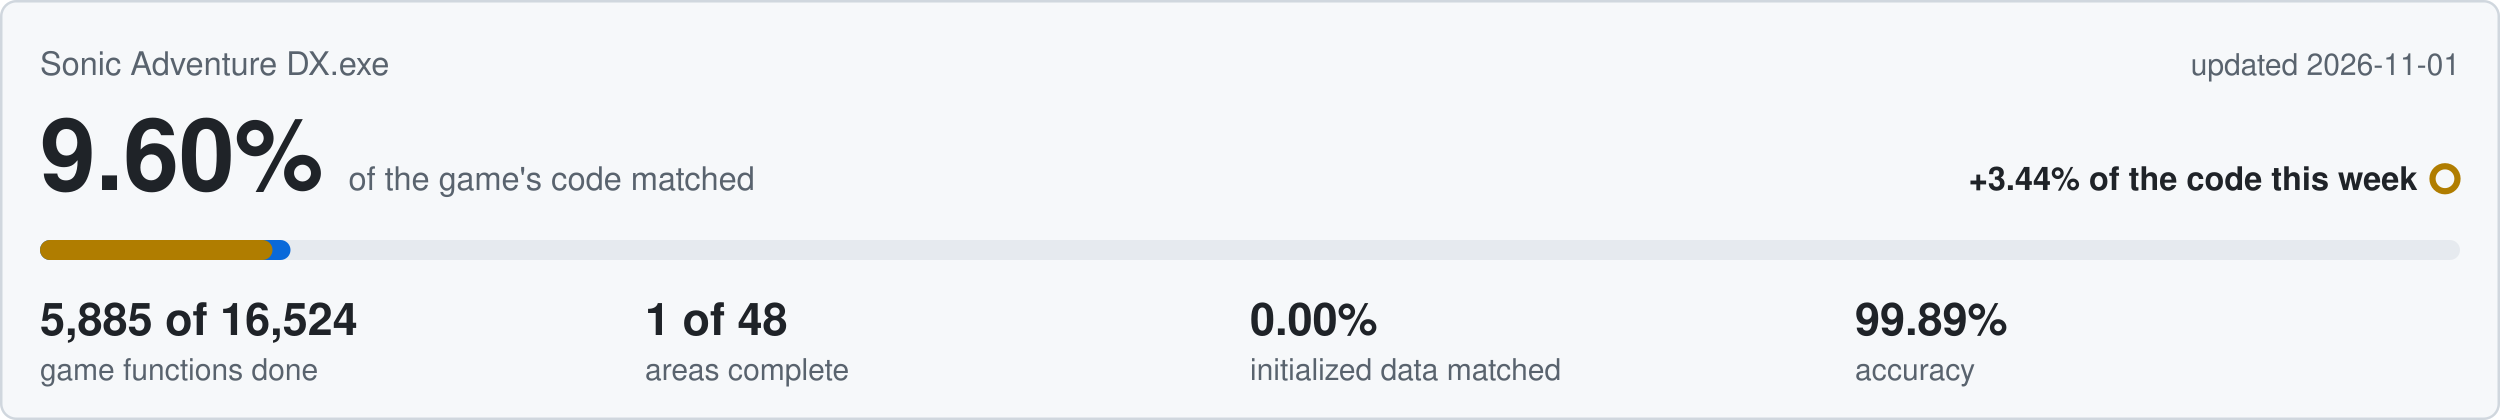
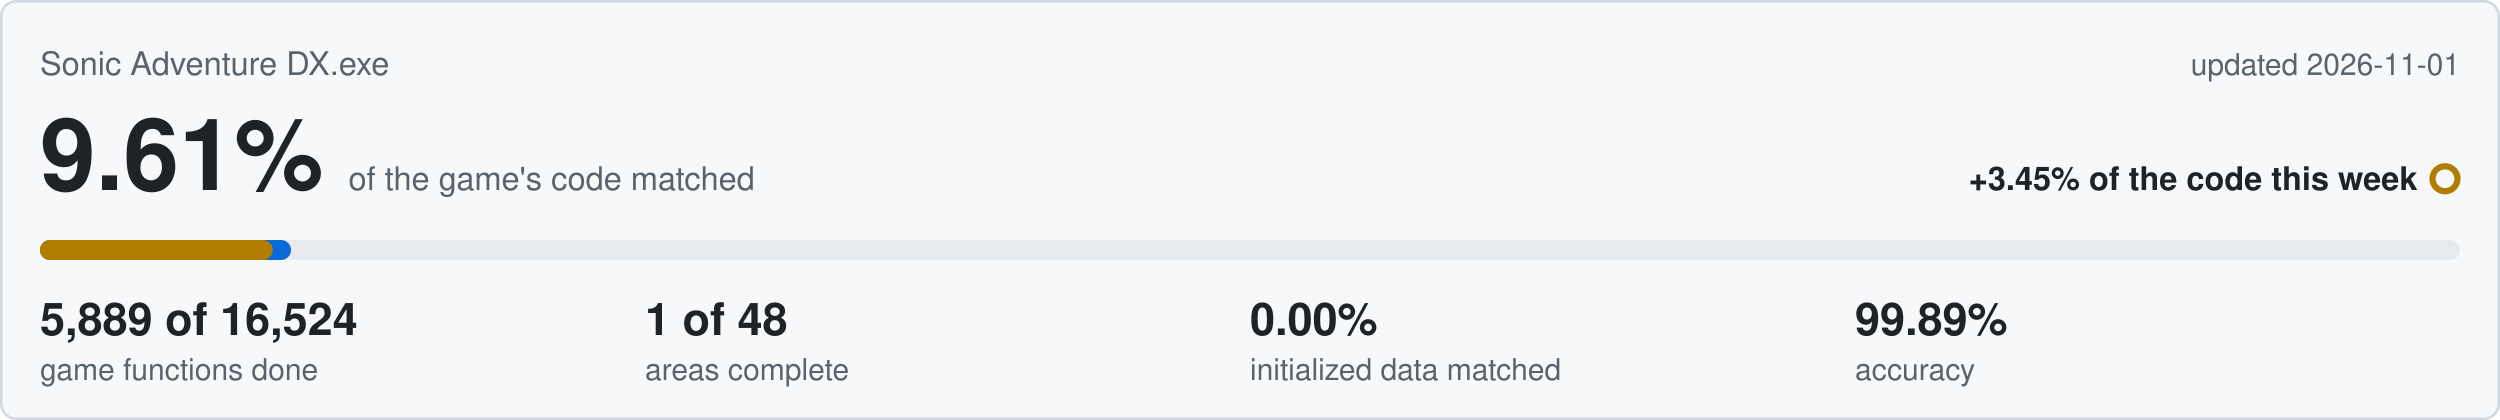
<svg xmlns="http://www.w3.org/2000/svg" viewBox="0 0 1000 168" width="1000" height="168">
  <rect x="0.5" y="0.5" width="999" height="167" rx="6" fill="#f6f8fa" stroke="#d0d7de" />
  <text x="16" y="30" font-family="Segoe UI,Helvetica,Arial,sans-serif" font-size="13" fill="#59636e">Sonic Adventure DX.exe</text>
  <text x="984" y="30" text-anchor="end" font-family="Segoe UI,Helvetica,Arial,sans-serif" font-size="12" fill="#59636e">updated 2026-11-01</text>
-   <text x="16" y="76" font-family="Segoe UI,Helvetica,Arial,sans-serif" font-size="40" font-weight="600" fill="#1f2328">9.60%<tspan dx="10" font-size="13" font-weight="400" fill="#59636e">of the game's code matched</tspan>
+   <text x="16" y="76" font-family="Segoe UI,Helvetica,Arial,sans-serif" font-size="40" font-weight="600" fill="#1f2328">9.61%<tspan dx="10" font-size="13" font-weight="400" fill="#59636e">of the game's code matched</tspan>
  </text>
-   <text x="967" y="76" text-anchor="end" font-family="Segoe UI,Helvetica,Arial,sans-serif" font-size="13" font-weight="600" fill="#1f2328">+3.44% of the code this week</text>
+   <text x="967" y="76" text-anchor="end" font-family="Segoe UI,Helvetica,Arial,sans-serif" font-size="13" font-weight="600" fill="#1f2328">+3.45% of the code this week</text>
  <circle cx="978" cy="71.5" r="5" fill="none" stroke="#b07d00" stroke-width="2.5" />
  <rect x="16" y="96" width="968" height="8" rx="4" fill="#e6eaef" />
-   <rect x="16" y="96" width="100.2" height="8" rx="4" fill="#0969da" />
-   <rect x="16" y="96" width="93.0" height="8" rx="4" fill="#b07d00" />
-   <text x="16" y="134" font-family="Segoe UI,Helvetica,Arial,sans-serif" font-size="18" font-weight="600" fill="#1f2328">5,885 of 16,524</text>
+   <rect x="16" y="96" width="100.4" height="8" rx="4" fill="#0969da" />
+   <rect x="16" y="96" width="93.1" height="8" rx="4" fill="#b07d00" />
+   <text x="16" y="134" font-family="Segoe UI,Helvetica,Arial,sans-serif" font-size="18" font-weight="600" fill="#1f2328">5,889 of 16,524</text>
  <text x="16" y="152" font-family="Segoe UI,Helvetica,Arial,sans-serif" font-size="12" fill="#59636e">game functions done</text>
  <text x="258" y="134" font-family="Segoe UI,Helvetica,Arial,sans-serif" font-size="18" font-weight="600" fill="#1f2328">1 of 48</text>
  <text x="258" y="152" font-family="Segoe UI,Helvetica,Arial,sans-serif" font-size="12" fill="#59636e">areas complete</text>
  <text x="500" y="134" font-family="Segoe UI,Helvetica,Arial,sans-serif" font-size="18" font-weight="600" fill="#1f2328">0.00%</text>
  <text x="500" y="152" font-family="Segoe UI,Helvetica,Arial,sans-serif" font-size="12" fill="#59636e">initialized data matched</text>
  <text x="742" y="134" font-family="Segoe UI,Helvetica,Arial,sans-serif" font-size="18" font-weight="600" fill="#1f2328">99.89%</text>
  <text x="742" y="152" font-family="Segoe UI,Helvetica,Arial,sans-serif" font-size="12" fill="#59636e">accuracy</text>
</svg>
